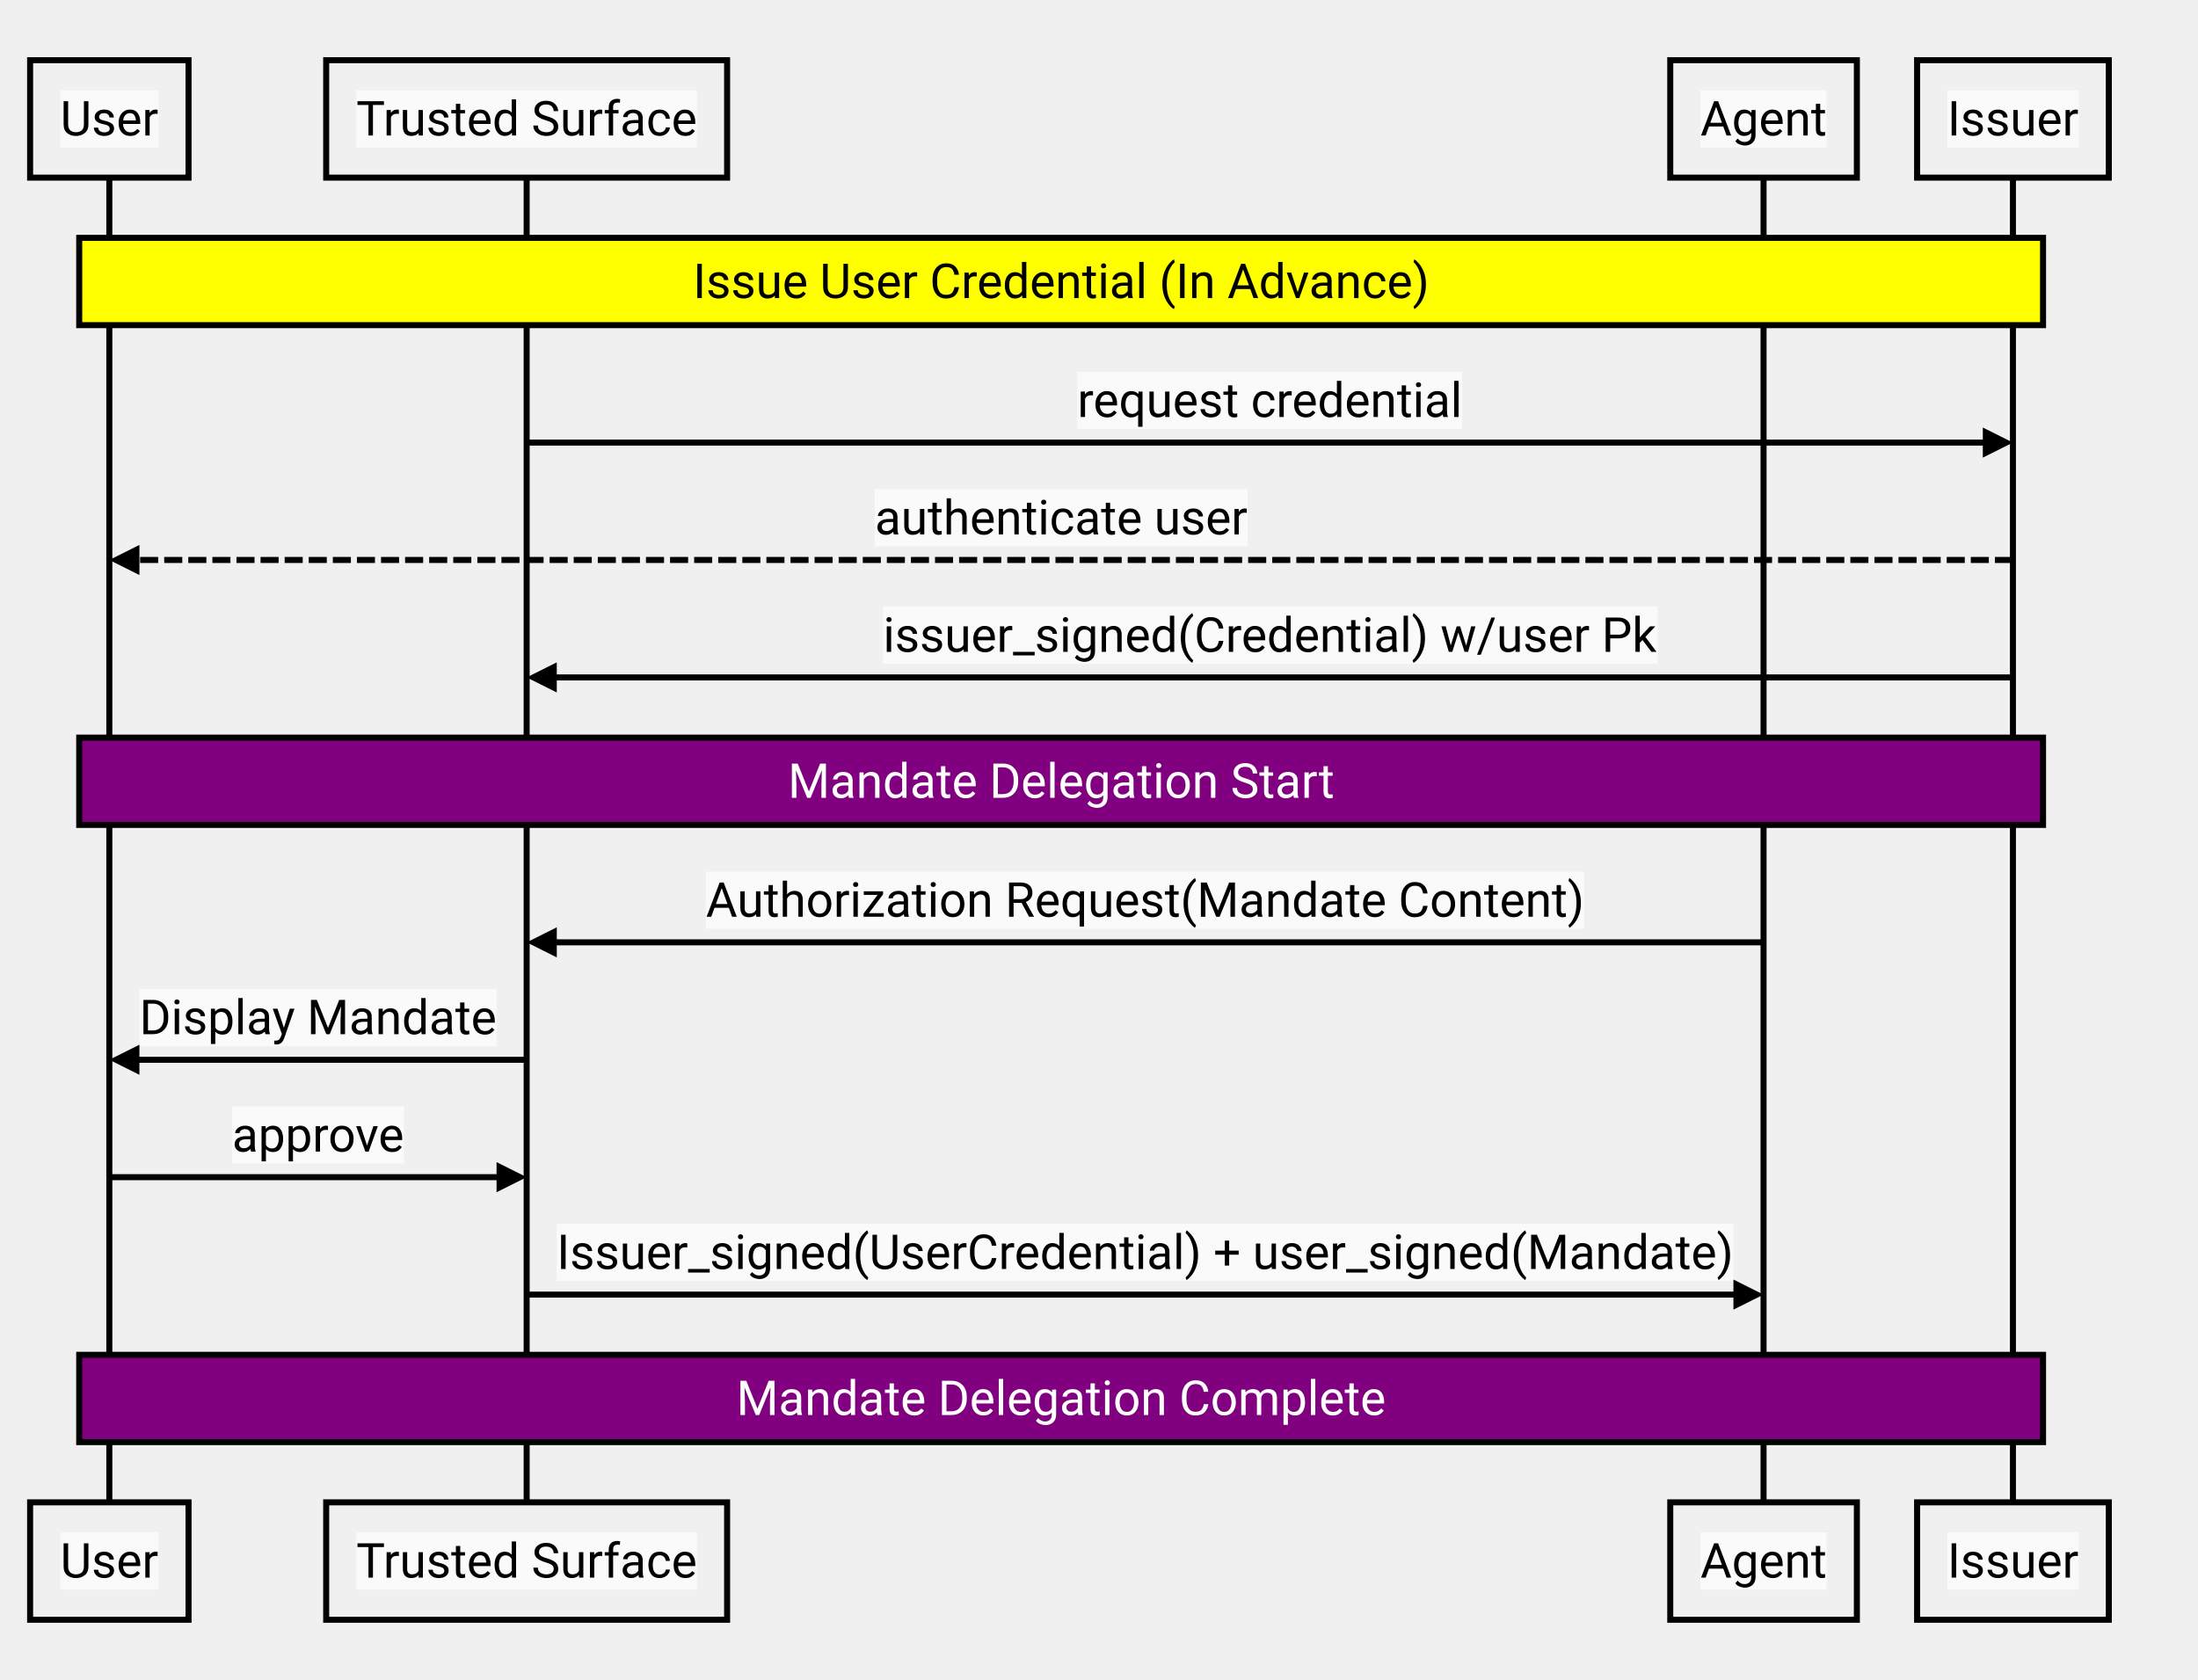
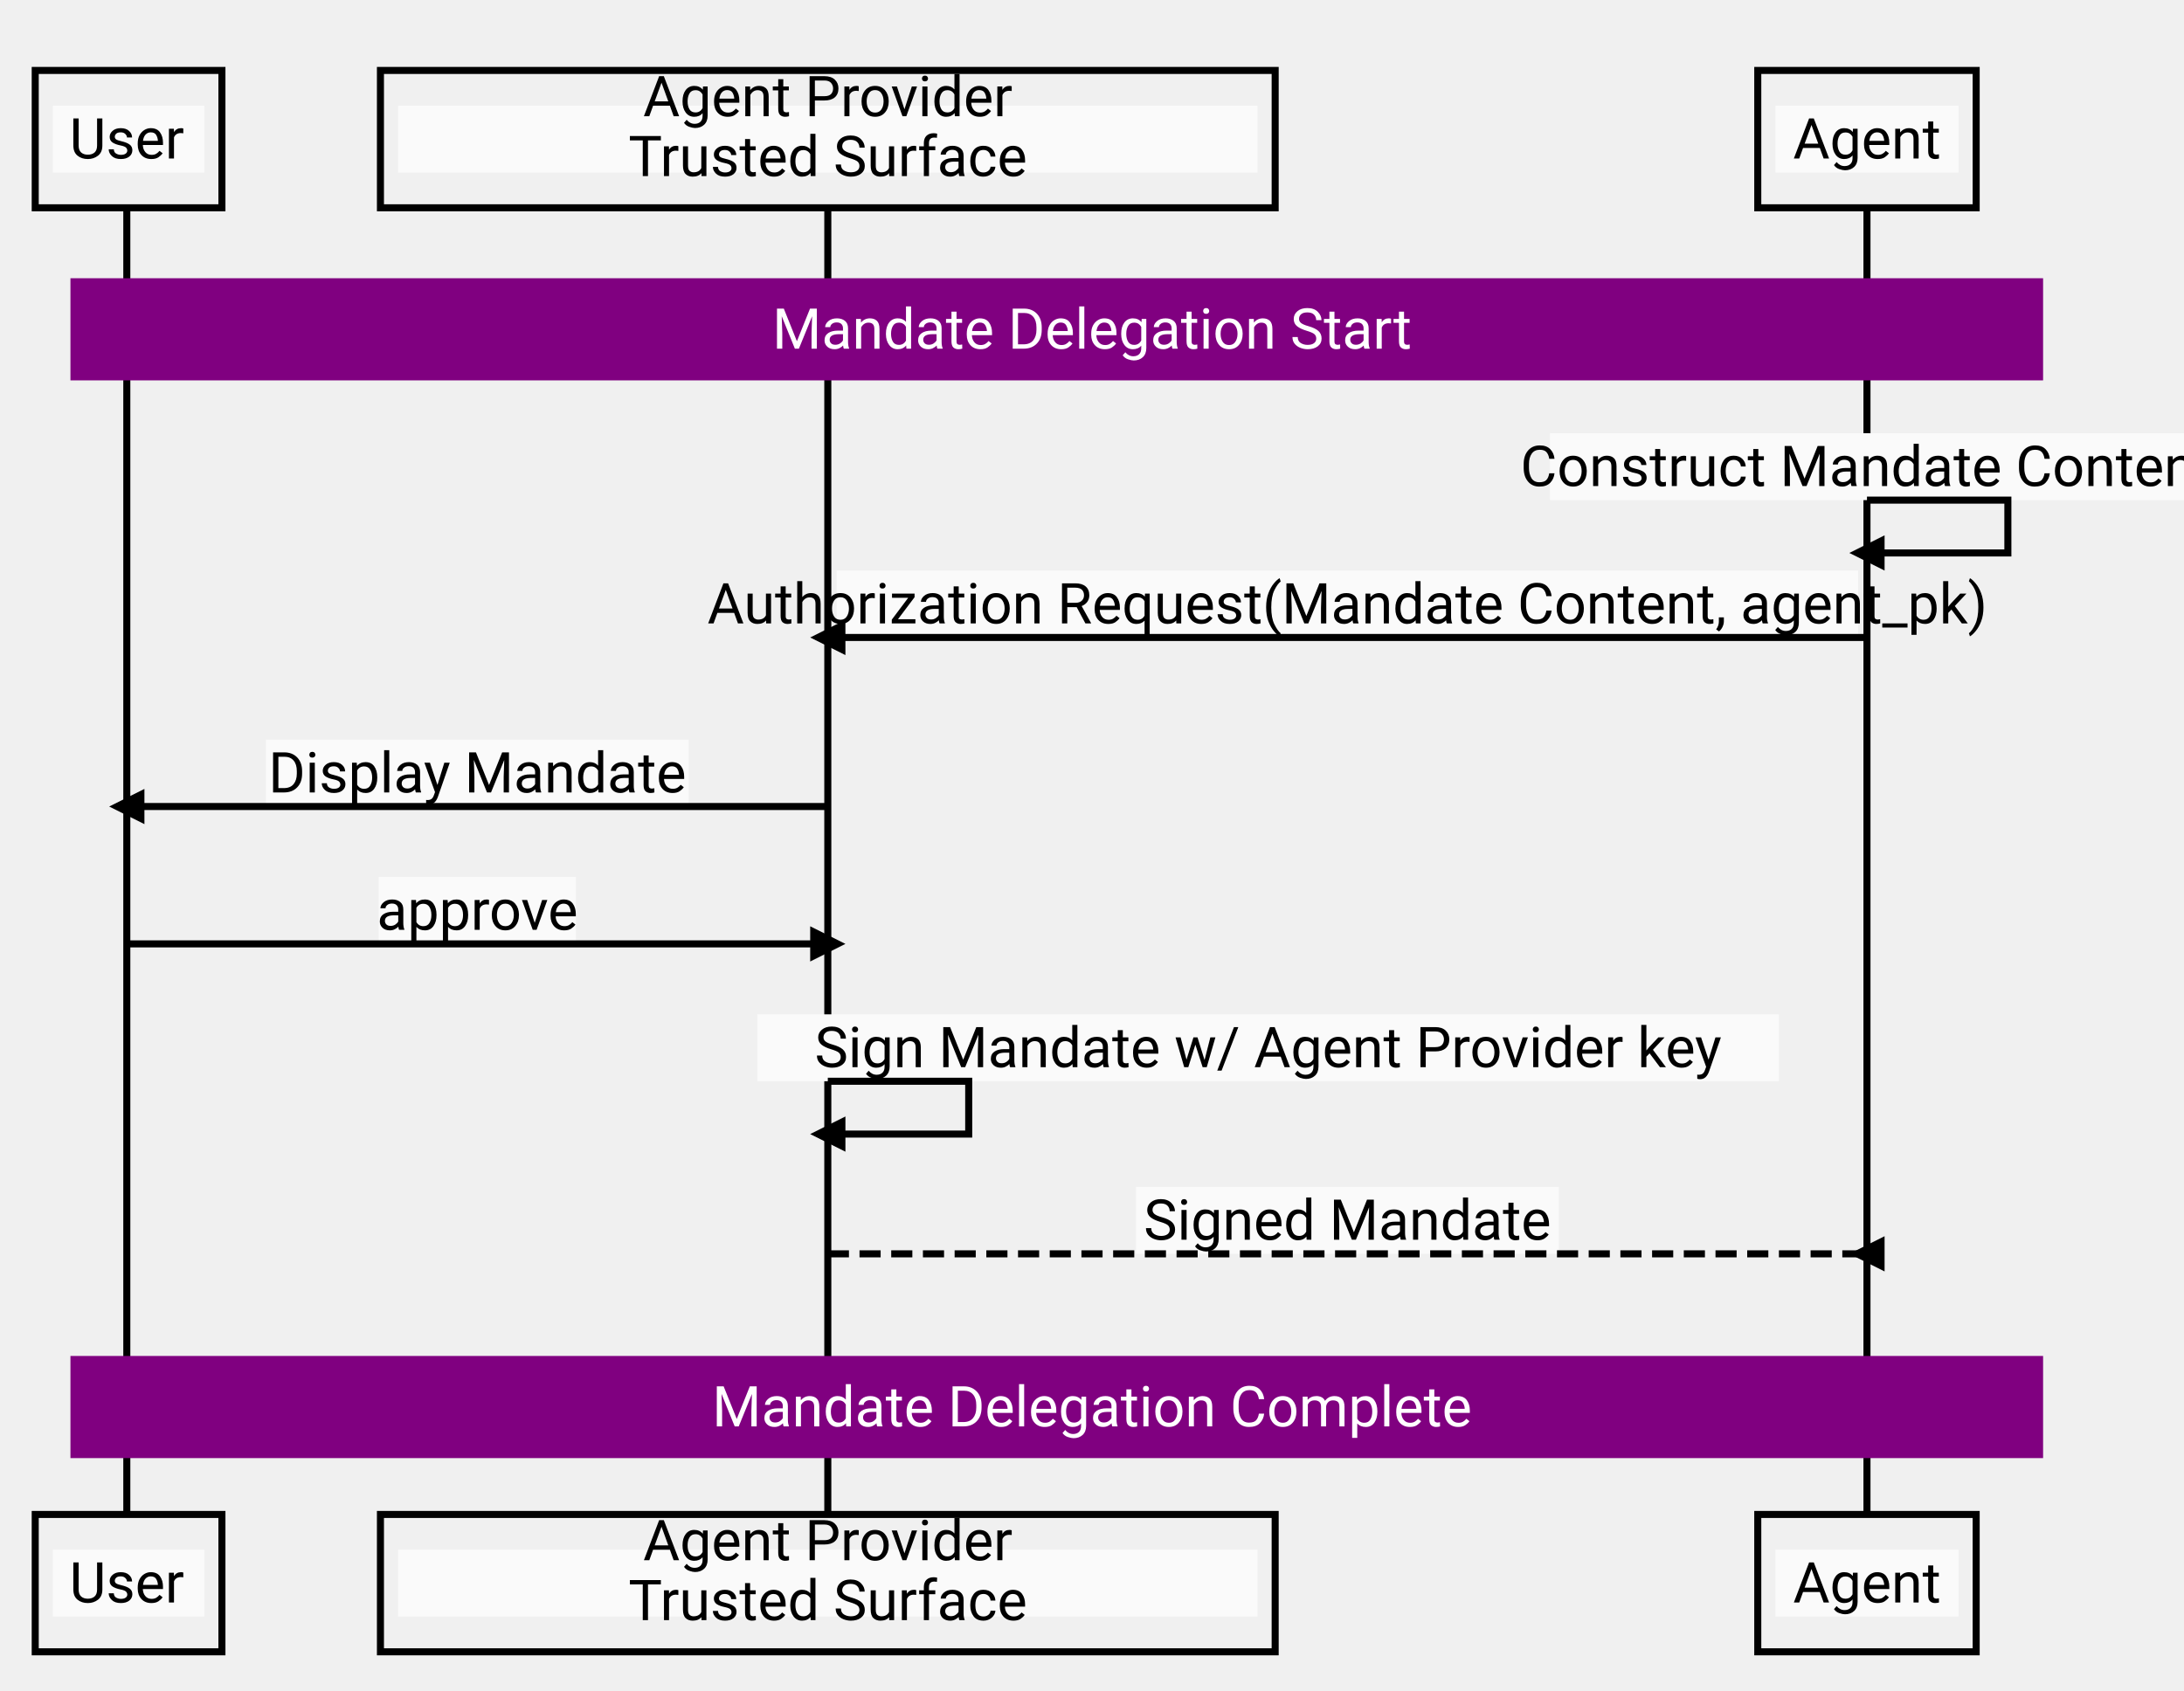
- <svg xmlns="http://www.w3.org/2000/svg" xmlns:xlink="http://www.w3.org/1999/xlink" width="730" height="558">
+ <svg xmlns="http://www.w3.org/2000/svg" xmlns:xlink="http://www.w3.org/1999/xlink" width="620" height="480">
  <defs style="-webkit-tap-highlight-color: rgba(0, 0, 0, 0);">
    <path stroke-linecap="round" d="M5,0 0,2.5 5,5z" id="raphael-marker-block" style="-webkit-tap-highlight-color: rgba(0, 0, 0, 0);" />
-     <marker id="raphael-marker-endblock55-objcsxop" markerHeight="5" markerWidth="5" orient="auto" refX="2.5" refY="2.5" style="-webkit-tap-highlight-color: rgba(0, 0, 0, 0);">
+     <marker id="raphael-marker-endblock55-obj0" markerHeight="5" markerWidth="5" orient="auto" refX="2.5" refY="2.5" style="-webkit-tap-highlight-color: rgba(0, 0, 0, 0);">
      <use xlink:href="#raphael-marker-block" transform="rotate(180 2.5 2.5) scale(1,1)" stroke-width="1" fill="#000" stroke="none" style="-webkit-tap-highlight-color: rgba(0, 0, 0, 0);" />
    </marker>
-     <marker id="raphael-marker-endblock55-objceph4" markerHeight="5" markerWidth="5" orient="auto" refX="2.5" refY="2.5" style="-webkit-tap-highlight-color: rgba(0, 0, 0, 0);">
+     <marker id="raphael-marker-endblock55-obj1" markerHeight="5" markerWidth="5" orient="auto" refX="2.5" refY="2.5" style="-webkit-tap-highlight-color: rgba(0, 0, 0, 0);">
      <use xlink:href="#raphael-marker-block" transform="rotate(180 2.5 2.5) scale(1,1)" stroke-width="1" fill="#000" stroke="none" style="-webkit-tap-highlight-color: rgba(0, 0, 0, 0);" />
    </marker>
-     <marker id="raphael-marker-endblock55-objmkk4e" markerHeight="5" markerWidth="5" orient="auto" refX="2.5" refY="2.5" style="-webkit-tap-highlight-color: rgba(0, 0, 0, 0);">
+     <marker id="raphael-marker-endblock55-obj2" markerHeight="5" markerWidth="5" orient="auto" refX="2.5" refY="2.5" style="-webkit-tap-highlight-color: rgba(0, 0, 0, 0);">
      <use xlink:href="#raphael-marker-block" transform="rotate(180 2.5 2.5) scale(1,1)" stroke-width="1" fill="#000" stroke="none" style="-webkit-tap-highlight-color: rgba(0, 0, 0, 0);" />
    </marker>
-     <marker id="raphael-marker-endblock55-obji8ig0" markerHeight="5" markerWidth="5" orient="auto" refX="2.5" refY="2.5" style="-webkit-tap-highlight-color: rgba(0, 0, 0, 0);">
+     <marker id="raphael-marker-endblock55-obj3" markerHeight="5" markerWidth="5" orient="auto" refX="2.5" refY="2.5" style="-webkit-tap-highlight-color: rgba(0, 0, 0, 0);">
      <use xlink:href="#raphael-marker-block" transform="rotate(180 2.5 2.5) scale(1,1)" stroke-width="1" fill="#000" stroke="none" style="-webkit-tap-highlight-color: rgba(0, 0, 0, 0);" />
    </marker>
-     <marker id="raphael-marker-endblock55-objrqrpo" markerHeight="5" markerWidth="5" orient="auto" refX="2.5" refY="2.5" style="-webkit-tap-highlight-color: rgba(0, 0, 0, 0);">
+     <marker id="raphael-marker-endblock55-obj4" markerHeight="5" markerWidth="5" orient="auto" refX="2.5" refY="2.5" style="-webkit-tap-highlight-color: rgba(0, 0, 0, 0);">
      <use xlink:href="#raphael-marker-block" transform="rotate(180 2.5 2.5) scale(1,1)" stroke-width="1" fill="#000" stroke="none" style="-webkit-tap-highlight-color: rgba(0, 0, 0, 0);" />
    </marker>
-     <marker id="raphael-marker-endblock55-objnb3gn" markerHeight="5" markerWidth="5" orient="auto" refX="2.5" refY="2.5" style="-webkit-tap-highlight-color: rgba(0, 0, 0, 0);">
+     <marker id="raphael-marker-endblock55-obj5" markerHeight="5" markerWidth="5" orient="auto" refX="2.5" refY="2.5" style="-webkit-tap-highlight-color: rgba(0, 0, 0, 0);">
      <use xlink:href="#raphael-marker-block" transform="rotate(180 2.5 2.5) scale(1,1)" stroke-width="1" fill="#000" stroke="none" style="-webkit-tap-highlight-color: rgba(0, 0, 0, 0);" />
    </marker>
-     <marker id="raphael-marker-endblock55-obja1uqe" markerHeight="5" markerWidth="5" orient="auto" refX="2.5" refY="2.5" style="-webkit-tap-highlight-color: rgba(0, 0, 0, 0);">
+     <marker id="raphael-marker-endblock55-obj6" markerHeight="5" markerWidth="5" orient="auto" refX="2.5" refY="2.5" style="-webkit-tap-highlight-color: rgba(0, 0, 0, 0);">
+       <use xlink:href="#raphael-marker-block" transform="rotate(180 2.5 2.5) scale(1,1)" stroke-width="1" fill="#000" stroke="none" style="-webkit-tap-highlight-color: rgba(0, 0, 0, 0);" />
+     </marker>
+     <marker id="raphael-marker-endblock55-obj7" markerHeight="5" markerWidth="5" orient="auto" refX="2.5" refY="2.5" style="-webkit-tap-highlight-color: rgba(0, 0, 0, 0);">
      <use xlink:href="#raphael-marker-block" transform="rotate(180 2.5 2.5) scale(1,1)" stroke-width="1" fill="#000" stroke="none" style="-webkit-tap-highlight-color: rgba(0, 0, 0, 0);" />
    </marker>
  </defs>
-   <rect x="10" y="20" width="52.617" height="39" rx="0" ry="0" fill="none" stroke="#000000" stroke-width="2" style="-webkit-tap-highlight-color: rgba(0, 0, 0, 0);" />
-   <rect x="20.039" y="30" width="32.617" height="19" rx="0" ry="0" fill="#fafafa" stroke="none" style="-webkit-tap-highlight-color: rgba(0, 0, 0, 0);" />
-   <text x="36.309" y="39.5" text-anchor="middle" font-family="Roboto" font-size="16px" stroke="none" fill="#000000" style="-webkit-tap-highlight-color: rgba(0, 0, 0, 0); text-anchor: middle; font-family: Roboto; font-size: 16px;">
+   <rect x="10" y="20" width="53" height="39" rx="0" ry="0" fill="none" stroke="#000000" stroke-width="2" style="-webkit-tap-highlight-color: rgba(0, 0, 0, 0);" />
+   <rect x="15" y="30" width="43" height="19" rx="0" ry="0" fill="#fafafa" stroke="none" style="-webkit-tap-highlight-color: rgba(0, 0, 0, 0);" />
+   <text x="36" y="39.5" text-anchor="middle" font-family="Roboto" font-size="16px" stroke="none" fill="#000000" style="-webkit-tap-highlight-color: rgba(0, 0, 0, 0); text-anchor: middle; font-family: Roboto; font-size: 16px;">
    <tspan dy="5.5" style="-webkit-tap-highlight-color: rgba(0, 0, 0, 0);">User</tspan>
  </text>
-   <rect x="10" y="499" width="52.617" height="39" rx="0" ry="0" fill="none" stroke="#000000" stroke-width="2" style="-webkit-tap-highlight-color: rgba(0, 0, 0, 0);" />
-   <rect x="20.039" y="509" width="32.617" height="19" rx="0" ry="0" fill="#fafafa" stroke="none" style="-webkit-tap-highlight-color: rgba(0, 0, 0, 0);" />
-   <text x="36.309" y="518.5" text-anchor="middle" font-family="Roboto" font-size="16px" stroke="none" fill="#000000" style="-webkit-tap-highlight-color: rgba(0, 0, 0, 0); text-anchor: middle; font-family: Roboto; font-size: 16px;">
+   <rect x="108" y="20" width="254" height="39" rx="0" ry="0" fill="none" stroke="#000000" stroke-width="2" style="-webkit-tap-highlight-color: rgba(0, 0, 0, 0);" />
+   <rect x="113" y="30" width="244" height="19" rx="0" ry="0" fill="#fafafa" stroke="none" style="-webkit-tap-highlight-color: rgba(0, 0, 0, 0);" />
+   <text x="235" y="33" text-anchor="middle" font-family="Roboto" font-size="16px" stroke="none" fill="#000000" style="-webkit-tap-highlight-color: rgba(0, 0, 0, 0); text-anchor: middle; font-family: Roboto; font-size: 16px;">
+     <tspan dy="0" style="-webkit-tap-highlight-color: rgba(0, 0, 0, 0);">Agent Provider</tspan>
+   </text>
+   <text x="235" y="50" text-anchor="middle" font-family="Roboto" font-size="16px" stroke="none" fill="#000000" style="-webkit-tap-highlight-color: rgba(0, 0, 0, 0); text-anchor: middle; font-family: Roboto; font-size: 16px;">
+     <tspan dy="0" style="-webkit-tap-highlight-color: rgba(0, 0, 0, 0);">Trusted Surface</tspan>
+   </text>
+   <rect x="499" y="20" width="62" height="39" rx="0" ry="0" fill="none" stroke="#000000" stroke-width="2" style="-webkit-tap-highlight-color: rgba(0, 0, 0, 0);" />
+   <rect x="504" y="30" width="52" height="19" rx="0" ry="0" fill="#fafafa" stroke="none" style="-webkit-tap-highlight-color: rgba(0, 0, 0, 0);" />
+   <text x="530" y="39.5" text-anchor="middle" font-family="Roboto" font-size="16px" stroke="none" fill="#000000" style="-webkit-tap-highlight-color: rgba(0, 0, 0, 0); text-anchor: middle; font-family: Roboto; font-size: 16px;">
+     <tspan dy="5.5" style="-webkit-tap-highlight-color: rgba(0, 0, 0, 0);">Agent</tspan>
+   </text>
+   <path fill="none" stroke="#000000" d="M36,59L36,430" stroke-width="2" style="-webkit-tap-highlight-color: rgba(0, 0, 0, 0);" />
+   <path fill="none" stroke="#000000" d="M235,59L235,430" stroke-width="2" style="-webkit-tap-highlight-color: rgba(0, 0, 0, 0);" />
+   <path fill="none" stroke="#000000" d="M530,59L530,430" stroke-width="2" style="-webkit-tap-highlight-color: rgba(0, 0, 0, 0);" />
+   <rect x="20" y="79" width="560" height="29" rx="0" ry="0" fill="#800080" stroke="none" style="-webkit-tap-highlight-color: rgba(0, 0, 0, 0);" />
+   <text x="310" y="93.5" text-anchor="middle" font-family="Roboto" font-size="16px" stroke="none" fill="#ffffff" style="-webkit-tap-highlight-color: rgba(0, 0, 0, 0); text-anchor: middle; font-family: Roboto; font-size: 16px;">
+     <tspan dy="5.5" style="-webkit-tap-highlight-color: rgba(0, 0, 0, 0);">Mandate Delegation Start</tspan>
+   </text>
+   <rect x="440" y="123" width="180" height="19" rx="0" ry="0" fill="#fafafa" stroke="none" style="-webkit-tap-highlight-color: rgba(0, 0, 0, 0);" />
+   <text x="530" y="132.5" text-anchor="middle" font-family="Roboto" font-size="16px" stroke="none" fill="#000000" style="-webkit-tap-highlight-color: rgba(0, 0, 0, 0); text-anchor: middle; font-family: Roboto; font-size: 16px;">
+     <tspan dy="5.5" style="-webkit-tap-highlight-color: rgba(0, 0, 0, 0);">Construct Mandate Content</tspan>
+   </text>
+   <path fill="none" stroke="#000000" d="M530,142L570,142L570,157L530,157" stroke-width="2" marker-end="url(#raphael-marker-endblock55-obj0)" stroke-dasharray="none" style="-webkit-tap-highlight-color: rgba(0, 0, 0, 0);" />
+   <rect x="237.5" y="162" width="290" height="19" rx="0" ry="0" fill="#fafafa" stroke="none" style="-webkit-tap-highlight-color: rgba(0, 0, 0, 0);" />
+   <text x="382.5" y="171.5" text-anchor="middle" font-family="Roboto" font-size="16px" stroke="none" fill="#000000" style="-webkit-tap-highlight-color: rgba(0, 0, 0, 0); text-anchor: middle; font-family: Roboto; font-size: 16px;">
+     <tspan dy="5.5" style="-webkit-tap-highlight-color: rgba(0, 0, 0, 0);">Authorization Request(Mandate Content, agent_pk)</tspan>
+   </text>
+   <path fill="none" stroke="#000000" d="M530,181C530,181,240,181,235,181" stroke-width="2" marker-end="url(#raphael-marker-endblock55-obj1)" stroke-dasharray="none" style="-webkit-tap-highlight-color: rgba(0, 0, 0, 0);" />
+   <rect x="75.5" y="210" width="120" height="19" rx="0" ry="0" fill="#fafafa" stroke="none" style="-webkit-tap-highlight-color: rgba(0, 0, 0, 0);" />
+   <text x="135.5" y="219.5" text-anchor="middle" font-family="Roboto" font-size="16px" stroke="none" fill="#000000" style="-webkit-tap-highlight-color: rgba(0, 0, 0, 0); text-anchor: middle; font-family: Roboto; font-size: 16px;">
+     <tspan dy="5.5" style="-webkit-tap-highlight-color: rgba(0, 0, 0, 0);">Display Mandate</tspan>
+   </text>
+   <path fill="none" stroke="#000000" d="M235,229C235,229,41,229,36,229" stroke-width="2" marker-end="url(#raphael-marker-endblock55-obj2)" stroke-dasharray="none" style="-webkit-tap-highlight-color: rgba(0, 0, 0, 0);" />
+   <rect x="107.5" y="249" width="56" height="19" rx="0" ry="0" fill="#fafafa" stroke="none" style="-webkit-tap-highlight-color: rgba(0, 0, 0, 0);" />
+   <text x="135.5" y="258.5" text-anchor="middle" font-family="Roboto" font-size="16px" stroke="none" fill="#000000" style="-webkit-tap-highlight-color: rgba(0, 0, 0, 0); text-anchor: middle; font-family: Roboto; font-size: 16px;">
+     <tspan dy="5.5" style="-webkit-tap-highlight-color: rgba(0, 0, 0, 0);">approve</tspan>
+   </text>
+   <path fill="none" stroke="#000000" d="M36,268C36,268,230,268,235,268" stroke-width="2" marker-end="url(#raphael-marker-endblock55-obj3)" stroke-dasharray="none" style="-webkit-tap-highlight-color: rgba(0, 0, 0, 0);" />
+   <rect x="215" y="288" width="290" height="19" rx="0" ry="0" fill="#fafafa" stroke="none" style="-webkit-tap-highlight-color: rgba(0, 0, 0, 0);" />
+   <text x="360" y="297.5" text-anchor="middle" font-family="Roboto" font-size="16px" stroke="none" fill="#000000" style="-webkit-tap-highlight-color: rgba(0, 0, 0, 0); text-anchor: middle; font-family: Roboto; font-size: 16px;">
+     <tspan dy="5.5" style="-webkit-tap-highlight-color: rgba(0, 0, 0, 0);">Sign Mandate w/ Agent Provider key</tspan>
+   </text>
+   <path fill="none" stroke="#000000" d="M235,307L275,307L275,322L235,322" stroke-width="2" marker-end="url(#raphael-marker-endblock55-obj4)" stroke-dasharray="none" style="-webkit-tap-highlight-color: rgba(0, 0, 0, 0);" />
+   <rect x="322.5" y="337" width="120" height="19" rx="0" ry="0" fill="#fafafa" stroke="none" style="-webkit-tap-highlight-color: rgba(0, 0, 0, 0);" />
+   <text x="382.5" y="346.5" text-anchor="middle" font-family="Roboto" font-size="16px" stroke="none" fill="#000000" style="-webkit-tap-highlight-color: rgba(0, 0, 0, 0); text-anchor: middle; font-family: Roboto; font-size: 16px;">
+     <tspan dy="5.5" style="-webkit-tap-highlight-color: rgba(0, 0, 0, 0);">Signed Mandate</tspan>
+   </text>
+   <path fill="none" stroke="#000000" d="M235,356C235,356,535,356,530,356" stroke-width="2" marker-end="url(#raphael-marker-endblock55-obj5)" stroke-dasharray="6,3" style="-webkit-tap-highlight-color: rgba(0, 0, 0, 0);" />
+   <rect x="20" y="385" width="560" height="29" rx="0" ry="0" fill="#800080" stroke="none" style="-webkit-tap-highlight-color: rgba(0, 0, 0, 0);" />
+   <text x="310" y="399.5" text-anchor="middle" font-family="Roboto" font-size="16px" stroke="none" fill="#ffffff" style="-webkit-tap-highlight-color: rgba(0, 0, 0, 0); text-anchor: middle; font-family: Roboto; font-size: 16px;">
+     <tspan dy="5.5" style="-webkit-tap-highlight-color: rgba(0, 0, 0, 0);">Mandate Delegation Complete</tspan>
+   </text>
+   <rect x="10" y="430" width="53" height="39" rx="0" ry="0" fill="none" stroke="#000000" stroke-width="2" style="-webkit-tap-highlight-color: rgba(0, 0, 0, 0);" />
+   <rect x="15" y="440" width="43" height="19" rx="0" ry="0" fill="#fafafa" stroke="none" style="-webkit-tap-highlight-color: rgba(0, 0, 0, 0);" />
+   <text x="36" y="449.5" text-anchor="middle" font-family="Roboto" font-size="16px" stroke="none" fill="#000000" style="-webkit-tap-highlight-color: rgba(0, 0, 0, 0); text-anchor: middle; font-family: Roboto; font-size: 16px;">
    <tspan dy="5.5" style="-webkit-tap-highlight-color: rgba(0, 0, 0, 0);">User</tspan>
  </text>
-   <path fill="none" stroke="#000000" d="M36.309,59L36.309,499" stroke-width="2" style="-webkit-tap-highlight-color: rgba(0, 0, 0, 0);" />
-   <rect x="108.332" y="20" width="133.156" height="39" rx="0" ry="0" fill="none" stroke="#000000" stroke-width="2" style="-webkit-tap-highlight-color: rgba(0, 0, 0, 0);" />
-   <rect x="118.332" y="30" width="113.156" height="19" rx="0" ry="0" fill="#fafafa" stroke="none" style="-webkit-tap-highlight-color: rgba(0, 0, 0, 0);" />
-   <text x="174.91" y="39.5" text-anchor="middle" font-family="Roboto" font-size="16px" stroke="none" fill="#000000" style="-webkit-tap-highlight-color: rgba(0, 0, 0, 0); text-anchor: middle; font-family: Roboto; font-size: 16px;">
-     <tspan dy="5.5" style="-webkit-tap-highlight-color: rgba(0, 0, 0, 0);">Trusted Surface</tspan>
+   <rect x="108" y="430" width="254" height="39" rx="0" ry="0" fill="none" stroke="#000000" stroke-width="2" style="-webkit-tap-highlight-color: rgba(0, 0, 0, 0);" />
+   <rect x="113" y="440" width="244" height="19" rx="0" ry="0" fill="#fafafa" stroke="none" style="-webkit-tap-highlight-color: rgba(0, 0, 0, 0);" />
+   <text x="235" y="443" text-anchor="middle" font-family="Roboto" font-size="16px" stroke="none" fill="#000000" style="-webkit-tap-highlight-color: rgba(0, 0, 0, 0); text-anchor: middle; font-family: Roboto; font-size: 16px;">
+     <tspan dy="0" style="-webkit-tap-highlight-color: rgba(0, 0, 0, 0);">Agent Provider</tspan>
  </text>
-   <rect x="108.332" y="499" width="133.156" height="39" rx="0" ry="0" fill="none" stroke="#000000" stroke-width="2" style="-webkit-tap-highlight-color: rgba(0, 0, 0, 0);" />
-   <rect x="118.332" y="509" width="113.156" height="19" rx="0" ry="0" fill="#fafafa" stroke="none" style="-webkit-tap-highlight-color: rgba(0, 0, 0, 0);" />
-   <text x="174.91" y="518.5" text-anchor="middle" font-family="Roboto" font-size="16px" stroke="none" fill="#000000" style="-webkit-tap-highlight-color: rgba(0, 0, 0, 0); text-anchor: middle; font-family: Roboto; font-size: 16px;">
-     <tspan dy="5.5" style="-webkit-tap-highlight-color: rgba(0, 0, 0, 0);">Trusted Surface</tspan>
+   <text x="235" y="460" text-anchor="middle" font-family="Roboto" font-size="16px" stroke="none" fill="#000000" style="-webkit-tap-highlight-color: rgba(0, 0, 0, 0); text-anchor: middle; font-family: Roboto; font-size: 16px;">
+     <tspan dy="0" style="-webkit-tap-highlight-color: rgba(0, 0, 0, 0);">Trusted Surface</tspan>
  </text>
-   <path fill="none" stroke="#000000" d="M174.91,59L174.91,499" stroke-width="2" style="-webkit-tap-highlight-color: rgba(0, 0, 0, 0);" />
-   <rect x="554.727" y="20" width="61.977" height="39" rx="0" ry="0" fill="none" stroke="#000000" stroke-width="2" style="-webkit-tap-highlight-color: rgba(0, 0, 0, 0);" />
-   <rect x="564.727" y="30" width="41.977" height="19" rx="0" ry="0" fill="#fafafa" stroke="none" style="-webkit-tap-highlight-color: rgba(0, 0, 0, 0);" />
-   <text x="585.715" y="39.5" text-anchor="middle" font-family="Roboto" font-size="16px" stroke="none" fill="#000000" style="-webkit-tap-highlight-color: rgba(0, 0, 0, 0); text-anchor: middle; font-family: Roboto; font-size: 16px;">
+   <rect x="499" y="430" width="62" height="39" rx="0" ry="0" fill="none" stroke="#000000" stroke-width="2" style="-webkit-tap-highlight-color: rgba(0, 0, 0, 0);" />
+   <rect x="504" y="440" width="52" height="19" rx="0" ry="0" fill="#fafafa" stroke="none" style="-webkit-tap-highlight-color: rgba(0, 0, 0, 0);" />
+   <text x="530" y="449.5" text-anchor="middle" font-family="Roboto" font-size="16px" stroke="none" fill="#000000" style="-webkit-tap-highlight-color: rgba(0, 0, 0, 0); text-anchor: middle; font-family: Roboto; font-size: 16px;">
    <tspan dy="5.5" style="-webkit-tap-highlight-color: rgba(0, 0, 0, 0);">Agent</tspan>
  </text>
-   <rect x="554.727" y="499" width="61.977" height="39" rx="0" ry="0" fill="none" stroke="#000000" stroke-width="2" style="-webkit-tap-highlight-color: rgba(0, 0, 0, 0);" />
-   <rect x="564.727" y="509" width="41.977" height="19" rx="0" ry="0" fill="#fafafa" stroke="none" style="-webkit-tap-highlight-color: rgba(0, 0, 0, 0);" />
-   <text x="585.715" y="518.5" text-anchor="middle" font-family="Roboto" font-size="16px" stroke="none" fill="#000000" style="-webkit-tap-highlight-color: rgba(0, 0, 0, 0); text-anchor: middle; font-family: Roboto; font-size: 16px;">
-     <tspan dy="5.5" style="-webkit-tap-highlight-color: rgba(0, 0, 0, 0);">Agent</tspan>
-   </text>
-   <path fill="none" stroke="#000000" d="M585.715,59L585.715,499" stroke-width="2" style="-webkit-tap-highlight-color: rgba(0, 0, 0, 0);" />
-   <rect x="636.703" y="20" width="63.672" height="39" rx="0" ry="0" fill="none" stroke="#000000" stroke-width="2" style="-webkit-tap-highlight-color: rgba(0, 0, 0, 0);" />
-   <rect x="646.742" y="30" width="43.672" height="19" rx="0" ry="0" fill="#fafafa" stroke="none" style="-webkit-tap-highlight-color: rgba(0, 0, 0, 0);" />
-   <text x="668.539" y="39.5" text-anchor="middle" font-family="Roboto" font-size="16px" stroke="none" fill="#000000" style="-webkit-tap-highlight-color: rgba(0, 0, 0, 0); text-anchor: middle; font-family: Roboto; font-size: 16px;">
-     <tspan dy="5.5" style="-webkit-tap-highlight-color: rgba(0, 0, 0, 0);">Issuer</tspan>
-   </text>
-   <rect x="636.703" y="499" width="63.672" height="39" rx="0" ry="0" fill="none" stroke="#000000" stroke-width="2" style="-webkit-tap-highlight-color: rgba(0, 0, 0, 0);" />
-   <rect x="646.742" y="509" width="43.672" height="19" rx="0" ry="0" fill="#fafafa" stroke="none" style="-webkit-tap-highlight-color: rgba(0, 0, 0, 0);" />
-   <text x="668.539" y="518.5" text-anchor="middle" font-family="Roboto" font-size="16px" stroke="none" fill="#000000" style="-webkit-tap-highlight-color: rgba(0, 0, 0, 0); text-anchor: middle; font-family: Roboto; font-size: 16px;">
-     <tspan dy="5.5" style="-webkit-tap-highlight-color: rgba(0, 0, 0, 0);">Issuer</tspan>
-   </text>
-   <path fill="none" stroke="#000000" d="M668.539,59L668.539,499" stroke-width="2" style="-webkit-tap-highlight-color: rgba(0, 0, 0, 0);" />
-   <rect x="26.309" y="79" width="652.23" height="29" rx="0" ry="0" fill="#ffff00" stroke="#000000" stroke-width="2" style="-webkit-tap-highlight-color: rgba(0, 0, 0, 0);" />
-   <rect x="230.15" y="84" width="244.547" height="19" rx="0" ry="0" fill="#ffff00" stroke="none" style="-webkit-tap-highlight-color: rgba(0, 0, 0, 0);" />
-   <text x="352.424" y="93.5" text-anchor="middle" font-family="Roboto" font-size="16px" stroke="none" fill="#000000" style="-webkit-tap-highlight-color: rgba(0, 0, 0, 0); text-anchor: middle; font-family: Roboto; font-size: 16px;">
-     <tspan dy="5.5" style="-webkit-tap-highlight-color: rgba(0, 0, 0, 0);">Issue User Credential (In Advance)</tspan>
-   </text>
-   <rect x="357.818" y="123.5" width="127.812" height="19" rx="0" ry="0" fill="#fafafa" stroke="none" style="-webkit-tap-highlight-color: rgba(0, 0, 0, 0);" />
-   <text x="421.725" y="133" text-anchor="middle" font-family="Roboto" font-size="16px" stroke="none" fill="#000000" style="-webkit-tap-highlight-color: rgba(0, 0, 0, 0); text-anchor: middle; font-family: Roboto; font-size: 16px;">
-     <tspan dy="5.5" style="-webkit-tap-highlight-color: rgba(0, 0, 0, 0);">request credential</tspan>
-   </text>
-   <path fill="none" stroke="#000000" d="M174.91,147C174.91,147,611.706,147,663.533,147" stroke-width="2" marker-end="url(#raphael-marker-endblock55-objcsxop)" stroke-dasharray="none" style="-webkit-tap-highlight-color: rgba(0, 0, 0, 0);" />
-   <rect x="290.541" y="162.5" width="123.844" height="19" rx="0" ry="0" fill="#fafafa" stroke="none" style="-webkit-tap-highlight-color: rgba(0, 0, 0, 0);" />
-   <text x="352.424" y="172" text-anchor="middle" font-family="Roboto" font-size="16px" stroke="none" fill="#000000" style="-webkit-tap-highlight-color: rgba(0, 0, 0, 0); text-anchor: middle; font-family: Roboto; font-size: 16px;">
-     <tspan dy="5.5" style="-webkit-tap-highlight-color: rgba(0, 0, 0, 0);">authenticate user</tspan>
-   </text>
-   <path fill="none" stroke="#000000" d="M668.539,186C668.539,186,100.646,186,41.306,186" stroke-width="2" marker-end="url(#raphael-marker-endblock55-objceph4)" stroke-dasharray="6,2" style="-webkit-tap-highlight-color: rgba(0, 0, 0, 0);" />
-   <rect x="293.295" y="201.5" width="257.25" height="19" rx="0" ry="0" fill="#fafafa" stroke="none" style="-webkit-tap-highlight-color: rgba(0, 0, 0, 0);" />
-   <text x="421.725" y="211" text-anchor="middle" font-family="Roboto" font-size="16px" stroke="none" fill="#000000" style="-webkit-tap-highlight-color: rgba(0, 0, 0, 0); text-anchor: middle; font-family: Roboto; font-size: 16px;">
-     <tspan dy="5.5" style="-webkit-tap-highlight-color: rgba(0, 0, 0, 0);">issuer_signed(Credential) w/user Pk</tspan>
-   </text>
-   <path fill="none" stroke="#000000" d="M668.539,225C668.539,225,231.743,225,179.916,225" stroke-width="2" marker-end="url(#raphael-marker-endblock55-objmkk4e)" stroke-dasharray="none" style="-webkit-tap-highlight-color: rgba(0, 0, 0, 0);" />
-   <rect x="26.309" y="245" width="652.23" height="29" rx="0" ry="0" fill="#800080" stroke="#000000" stroke-width="2" style="-webkit-tap-highlight-color: rgba(0, 0, 0, 0);" />
-   <rect x="261.67" y="250" width="181.508" height="19" rx="0" ry="0" fill="#800080" stroke="none" style="-webkit-tap-highlight-color: rgba(0, 0, 0, 0);" />
-   <text x="352.424" y="259.5" text-anchor="middle" font-family="Roboto" font-size="16px" stroke="none" fill="#ffffff" style="-webkit-tap-highlight-color: rgba(0, 0, 0, 0); text-anchor: middle; font-family: Roboto; font-size: 16px;">
-     <tspan dy="5.5" style="-webkit-tap-highlight-color: rgba(0, 0, 0, 0);">Mandate Delegation Start</tspan>
-   </text>
-   <rect x="234.453" y="289.5" width="291.719" height="19" rx="0" ry="0" fill="#fafafa" stroke="none" style="-webkit-tap-highlight-color: rgba(0, 0, 0, 0);" />
-   <text x="380.312" y="299" text-anchor="middle" font-family="Roboto" font-size="16px" stroke="none" fill="#000000" style="-webkit-tap-highlight-color: rgba(0, 0, 0, 0); text-anchor: middle; font-family: Roboto; font-size: 16px;">
-     <tspan dy="5.5" style="-webkit-tap-highlight-color: rgba(0, 0, 0, 0);">Authorization Request(Mandate Content)</tspan>
-   </text>
-   <path fill="none" stroke="#000000" d="M585.715,313C585.715,313,226.722,313,179.919,313" stroke-width="2" marker-end="url(#raphael-marker-endblock55-obji8ig0)" stroke-dasharray="none" style="-webkit-tap-highlight-color: rgba(0, 0, 0, 0);" />
-   <rect x="46.309" y="328.5" width="118.602" height="19" rx="0" ry="0" fill="#fafafa" stroke="none" style="-webkit-tap-highlight-color: rgba(0, 0, 0, 0);" />
-   <text x="105.609" y="338" text-anchor="middle" font-family="Roboto" font-size="16px" stroke="none" fill="#000000" style="-webkit-tap-highlight-color: rgba(0, 0, 0, 0); text-anchor: middle; font-family: Roboto; font-size: 16px;">
-     <tspan dy="5.5" style="-webkit-tap-highlight-color: rgba(0, 0, 0, 0);">Display Mandate</tspan>
-   </text>
-   <path fill="none" stroke="#000000" d="M174.91,352C174.91,352,66.112,352,41.303,352" stroke-width="2" marker-end="url(#raphael-marker-endblock55-objrqrpo)" stroke-dasharray="none" style="-webkit-tap-highlight-color: rgba(0, 0, 0, 0);" />
-   <rect x="77.07" y="367.5" width="57.078" height="19" rx="0" ry="0" fill="#fafafa" stroke="none" style="-webkit-tap-highlight-color: rgba(0, 0, 0, 0);" />
-   <text x="105.609" y="377" text-anchor="middle" font-family="Roboto" font-size="16px" stroke="none" fill="#000000" style="-webkit-tap-highlight-color: rgba(0, 0, 0, 0); text-anchor: middle; font-family: Roboto; font-size: 16px;">
-     <tspan dy="5.5" style="-webkit-tap-highlight-color: rgba(0, 0, 0, 0);">approve</tspan>
-   </text>
-   <path fill="none" stroke="#000000" d="M36.309,391C36.309,391,145.107,391,169.916,391" stroke-width="2" marker-end="url(#raphael-marker-endblock55-objnb3gn)" stroke-dasharray="none" style="-webkit-tap-highlight-color: rgba(0, 0, 0, 0);" />
-   <rect x="184.91" y="406.5" width="390.805" height="19" rx="0" ry="0" fill="#fafafa" stroke="none" style="-webkit-tap-highlight-color: rgba(0, 0, 0, 0);" />
-   <text x="380.312" y="416" text-anchor="middle" font-family="Roboto" font-size="16px" stroke="none" fill="#000000" style="-webkit-tap-highlight-color: rgba(0, 0, 0, 0); text-anchor: middle; font-family: Roboto; font-size: 16px;">
-     <tspan dy="5.5" style="-webkit-tap-highlight-color: rgba(0, 0, 0, 0);">Issuer_signed(UserCredential) + user_signed(Mandate)</tspan>
-   </text>
-   <path fill="none" stroke="#000000" d="M174.91,430C174.91,430,533.903,430,580.706,430" stroke-width="2" marker-end="url(#raphael-marker-endblock55-obja1uqe)" stroke-dasharray="none" style="-webkit-tap-highlight-color: rgba(0, 0, 0, 0);" />
-   <rect x="26.309" y="450" width="652.23" height="29" rx="0" ry="0" fill="#800080" stroke="#000000" stroke-width="2" style="-webkit-tap-highlight-color: rgba(0, 0, 0, 0);" />
-   <rect x="244.588" y="455" width="215.672" height="19" rx="0" ry="0" fill="#800080" stroke="none" style="-webkit-tap-highlight-color: rgba(0, 0, 0, 0);" />
-   <text x="352.424" y="464.5" text-anchor="middle" font-family="Roboto" font-size="16px" stroke="none" fill="#ffffff" style="-webkit-tap-highlight-color: rgba(0, 0, 0, 0); text-anchor: middle; font-family: Roboto; font-size: 16px;">
-     <tspan dy="5.5" style="-webkit-tap-highlight-color: rgba(0, 0, 0, 0);">Mandate Delegation Complete</tspan>
-   </text>
</svg>
